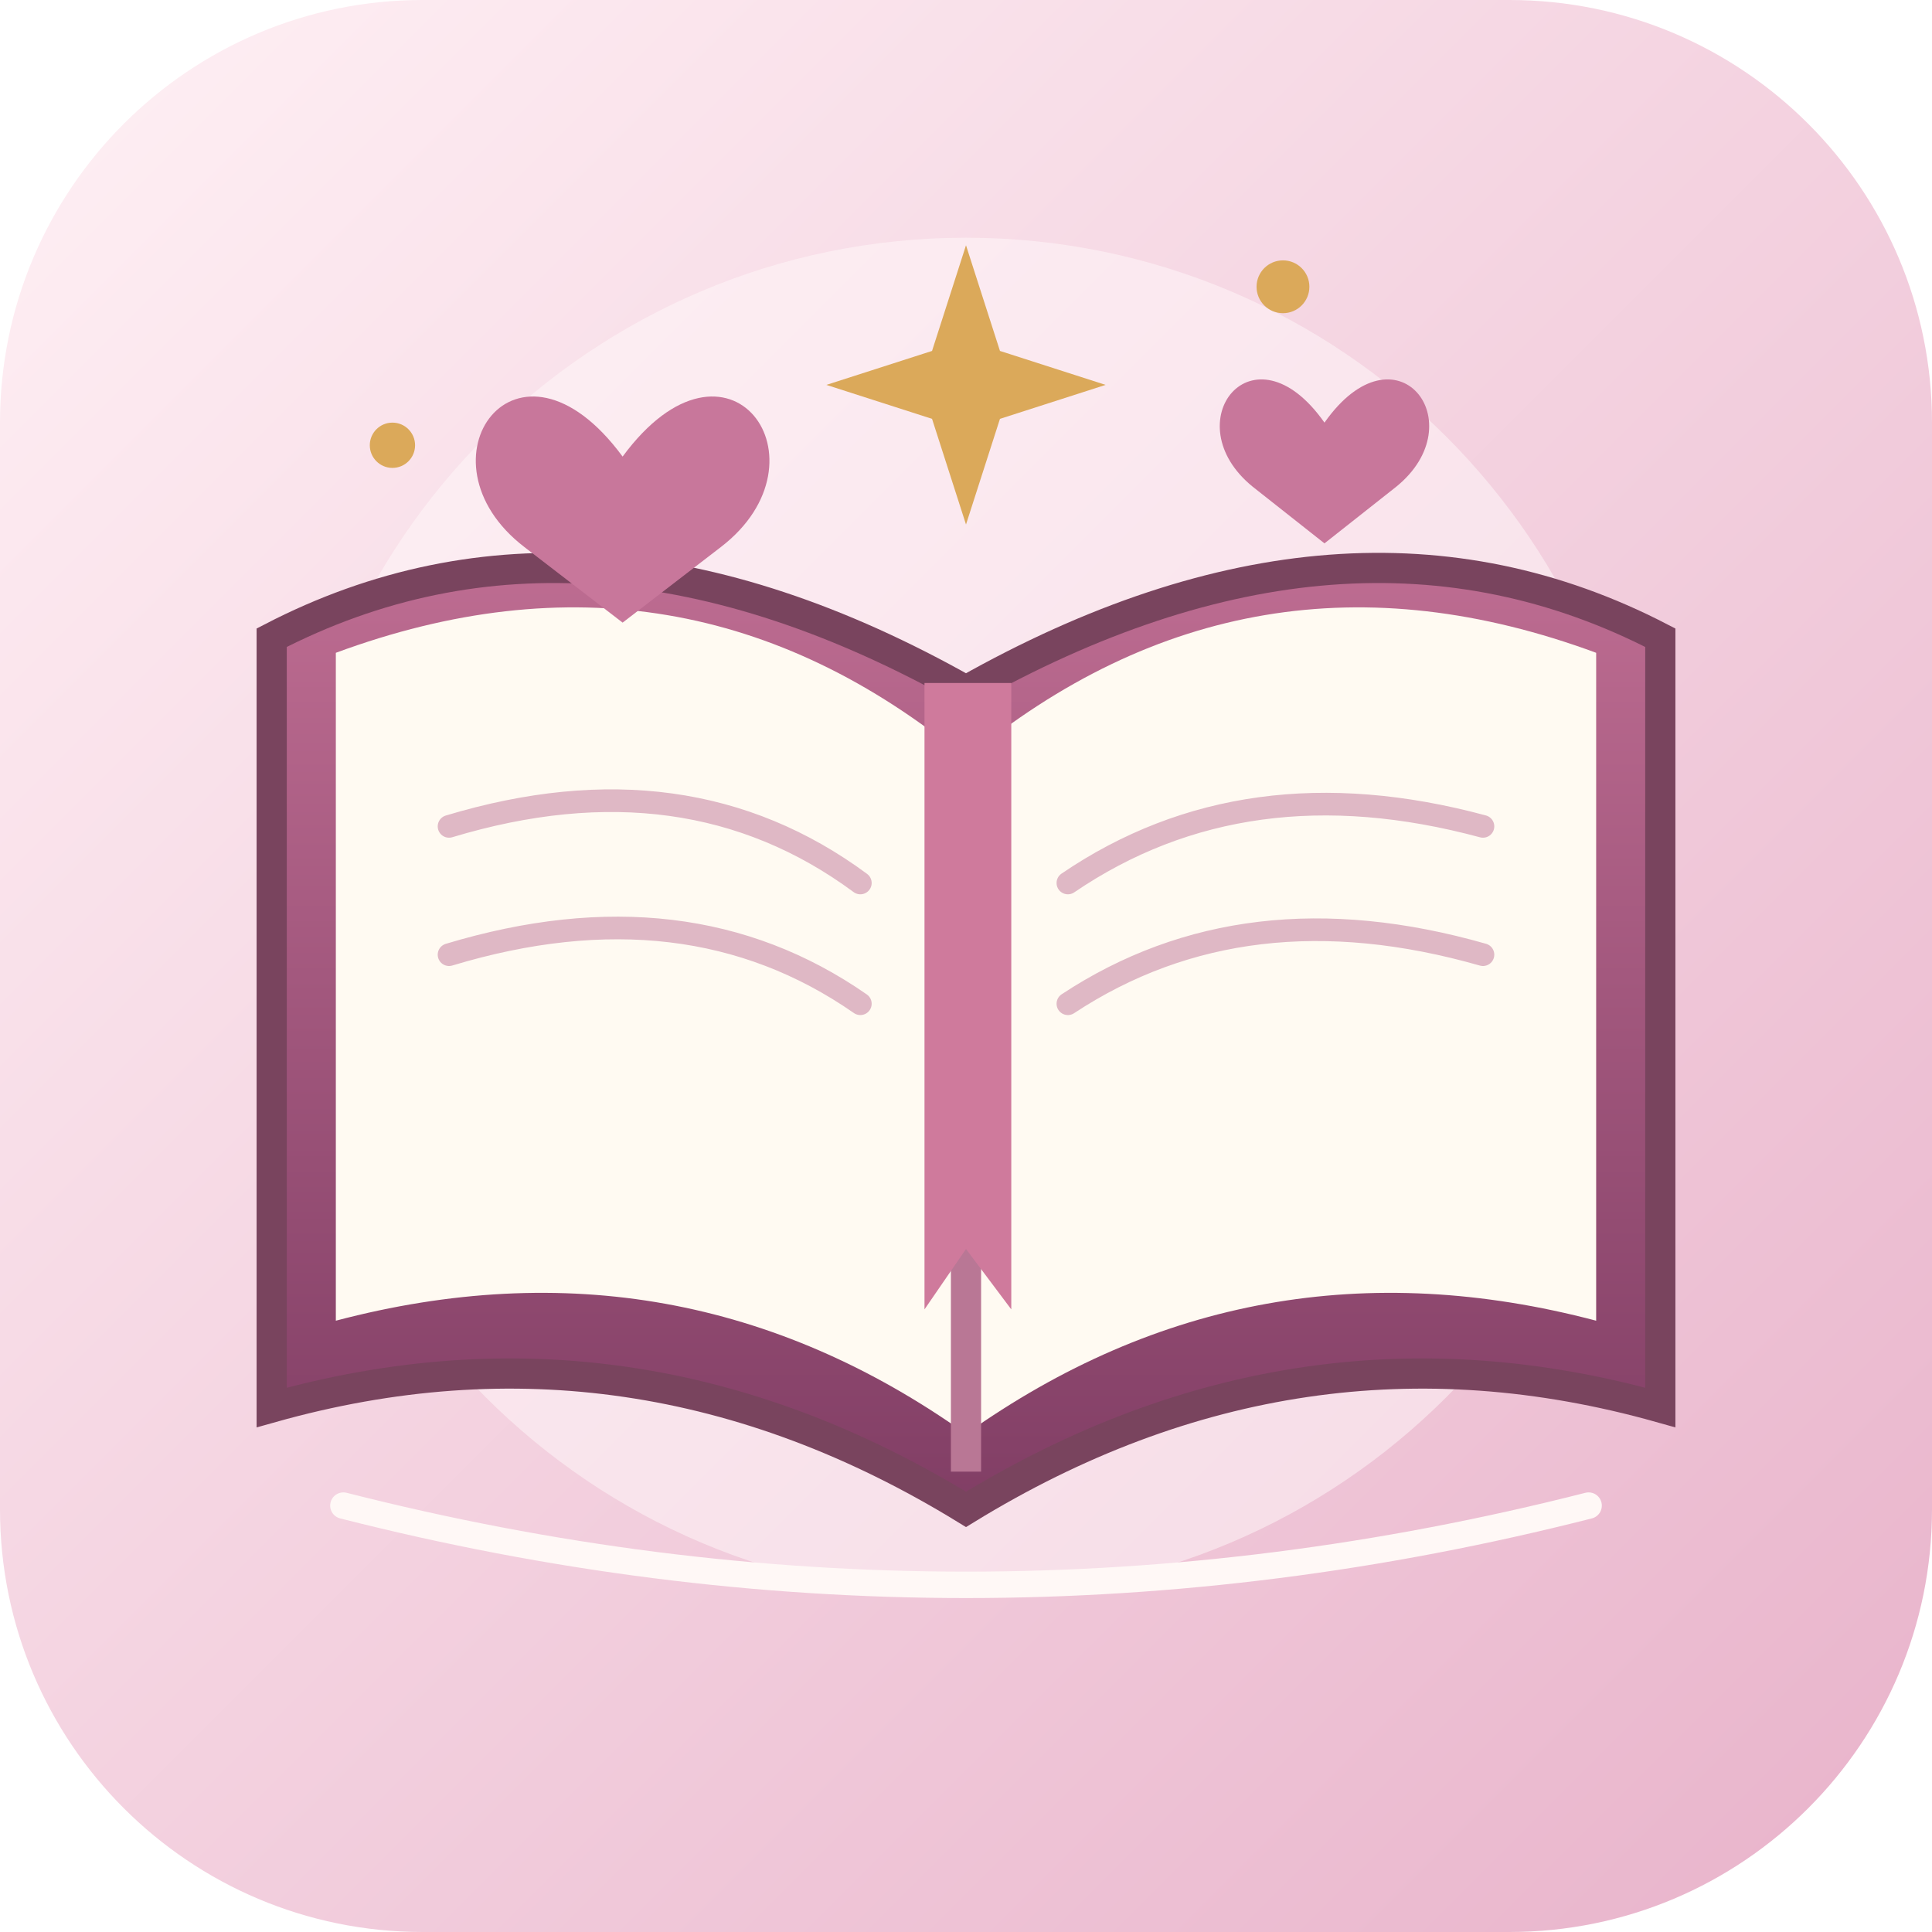
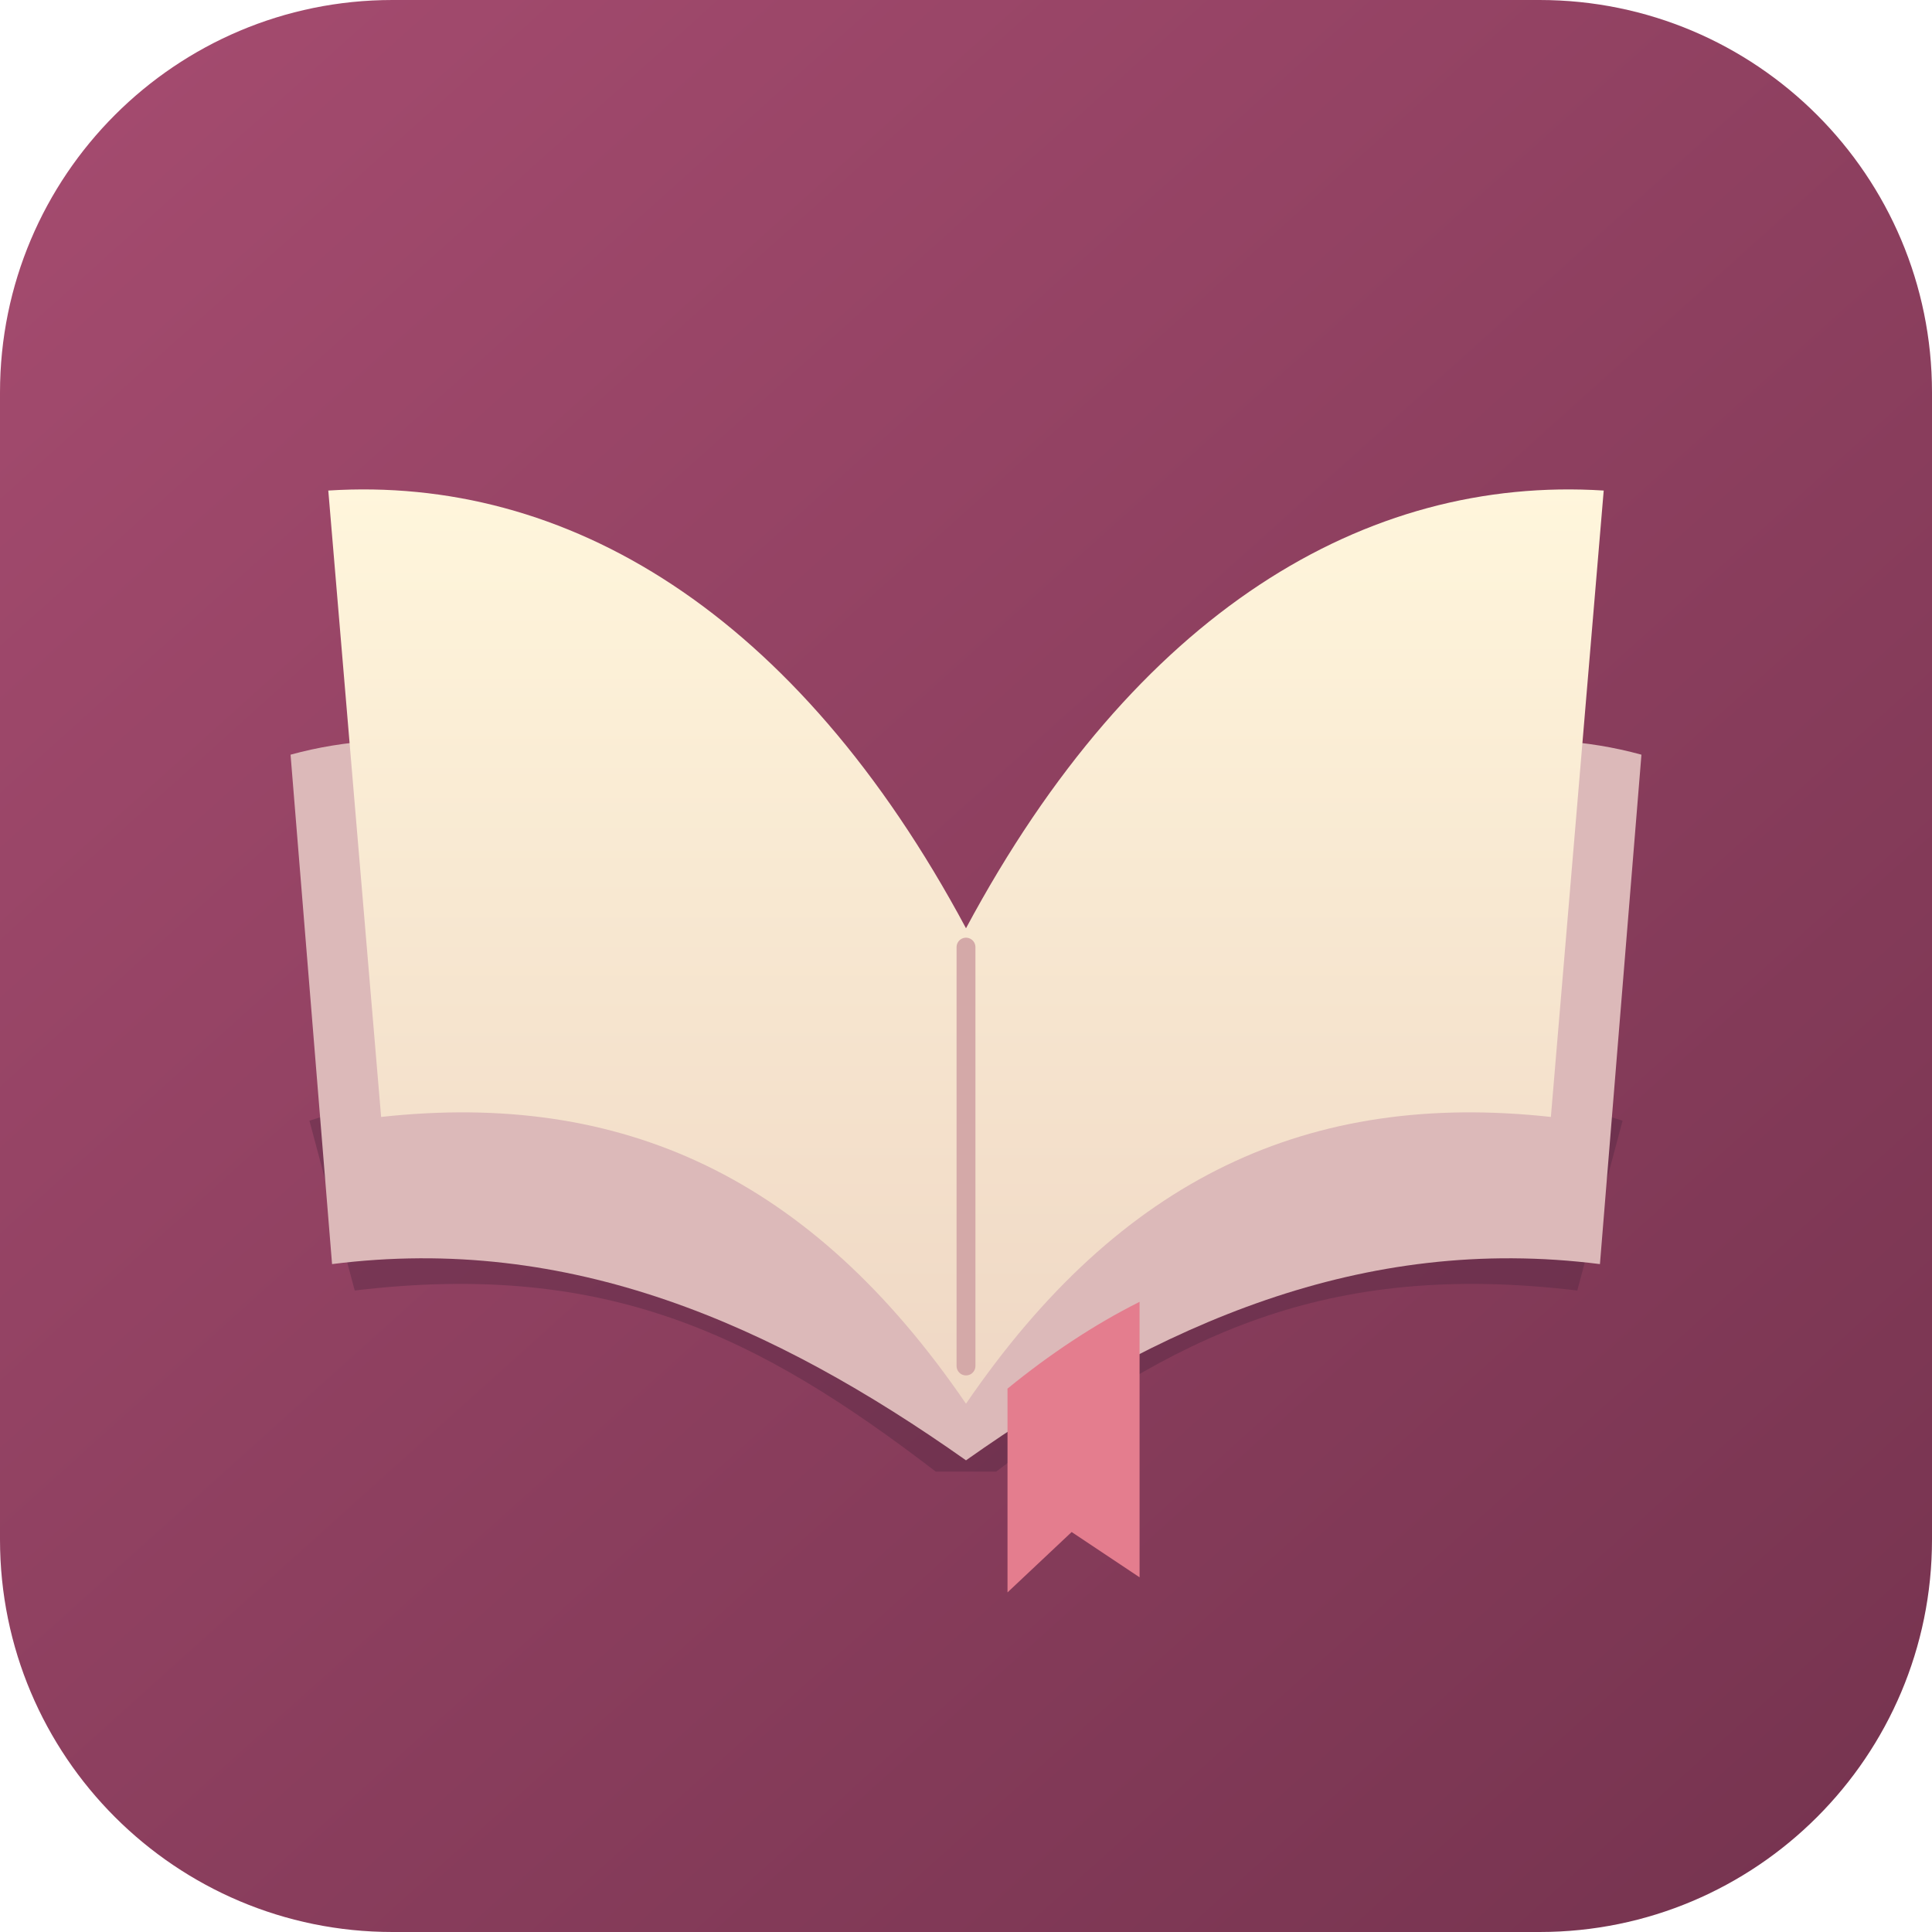
- <svg xmlns="http://www.w3.org/2000/svg" viewBox="0 0 512 512">
+ <svg xmlns="http://www.w3.org/2000/svg" viewBox="0 0 512 512" role="img" aria-label="Entre les lignes">
  <defs>
-     <linearGradient id="bg" x2="1" y2="1">
-       <stop stop-color="#fff1f5" />
-       <stop offset="1" stop-color="#e8b2ca" />
+     <linearGradient id="rose" x2=".9" y2="1">
+       <stop stop-color="#a64c70" />
+       <stop offset="1" stop-color="#773450" />
    </linearGradient>
-     <linearGradient id="cover" x2="0" y2="1">
-       <stop stop-color="#bd6c91" />
-       <stop offset="1" stop-color="#813e65" />
+     <linearGradient id="paper" x2="0" y2="1">
+       <stop stop-color="#fff6dc" />
+       <stop offset="1" stop-color="#efd7c4" />
    </linearGradient>
  </defs>
-   <rect width="512" height="512" rx="112" fill="url(#bg)" />
-   <circle cx="256" cy="243" r="180" fill="#fff8f9" opacity=".52" />
-   <path d="M72 169Q155 126 256 183Q357 126 440 169V373Q344 346 256 400Q168 346 72 373Z" fill="url(#cover)" stroke="#79445e" stroke-width="8" />
-   <path d="M89 173Q181 139 256 201V380Q180 326 89 350Z" fill="#fffaf2" />
-   <path d="M423 173Q331 139 256 201V380Q332 326 423 350Z" fill="#fffaf2" />
-   <path d="M256 201V390" stroke="#b97795" stroke-width="8" />
-   <path d="M119 219Q182 200 228 234M119 253Q182 234 228 266M283 234Q330 202 393 219M283 266Q330 235 393 253" fill="none" stroke="#dfb8c5" stroke-width="6" stroke-linecap="round" />
-   <path d="M245 181H268V347L256 331L245 347Z" fill="#cf7a9c" />
-   <g fill="#c8779b">
-     <path d="M165 121c-28-38-56 1-26 24l26 20 26-20c30-23 2-62-26-24Z" />
-     <path d="M351 112c-19-27-40 0-19 17l19 15 19-15c21-17 0-44-19-17Z" />
-   </g>
-   <g fill="#dba95a">
-     <path d="M256 65l9 28 28 9-28 9-9 28-9-28-28-9 28-9Z" />
-     <circle cx="340" cy="76" r="7" />
-     <circle cx="104" cy="118" r="6" />
-   </g>
-   <path d="M91 399Q256 441 421 399" fill="none" stroke="#fff8f6" stroke-width="7" stroke-linecap="round" />
+   <rect width="512" height="512" rx="104" fill="url(#rose)" />
+   <path d="M82 297c58-19 120-1 174 63 54-64 116-82 174-63l-12 45c-67-8-107 12-154 48h-16c-47-36-87-56-154-48z" fill="#4f263f" opacity=".38" />
+   <path d="M77 200c58-16 133 18 179 90 46-72 121-106 179-90l-11 135c-63-8-117 16-168 52-51-36-105-60-168-52z" fill="#dcb9b9" />
+   <path d="M87 130c63-4 124 32 169 116 45-84 106-120 169-116l-14 166c-64-7-114 16-155 76-41-60-91-83-155-76z" fill="url(#paper)" />
+   <path d="M256 251v111" fill="none" stroke="#d4a9a8" stroke-width="5" stroke-linecap="round" />
+   <path d="M267 368c11-9 23-17 35-23v73l-18-12-17 16z" fill="#e47d8e" />
</svg>
